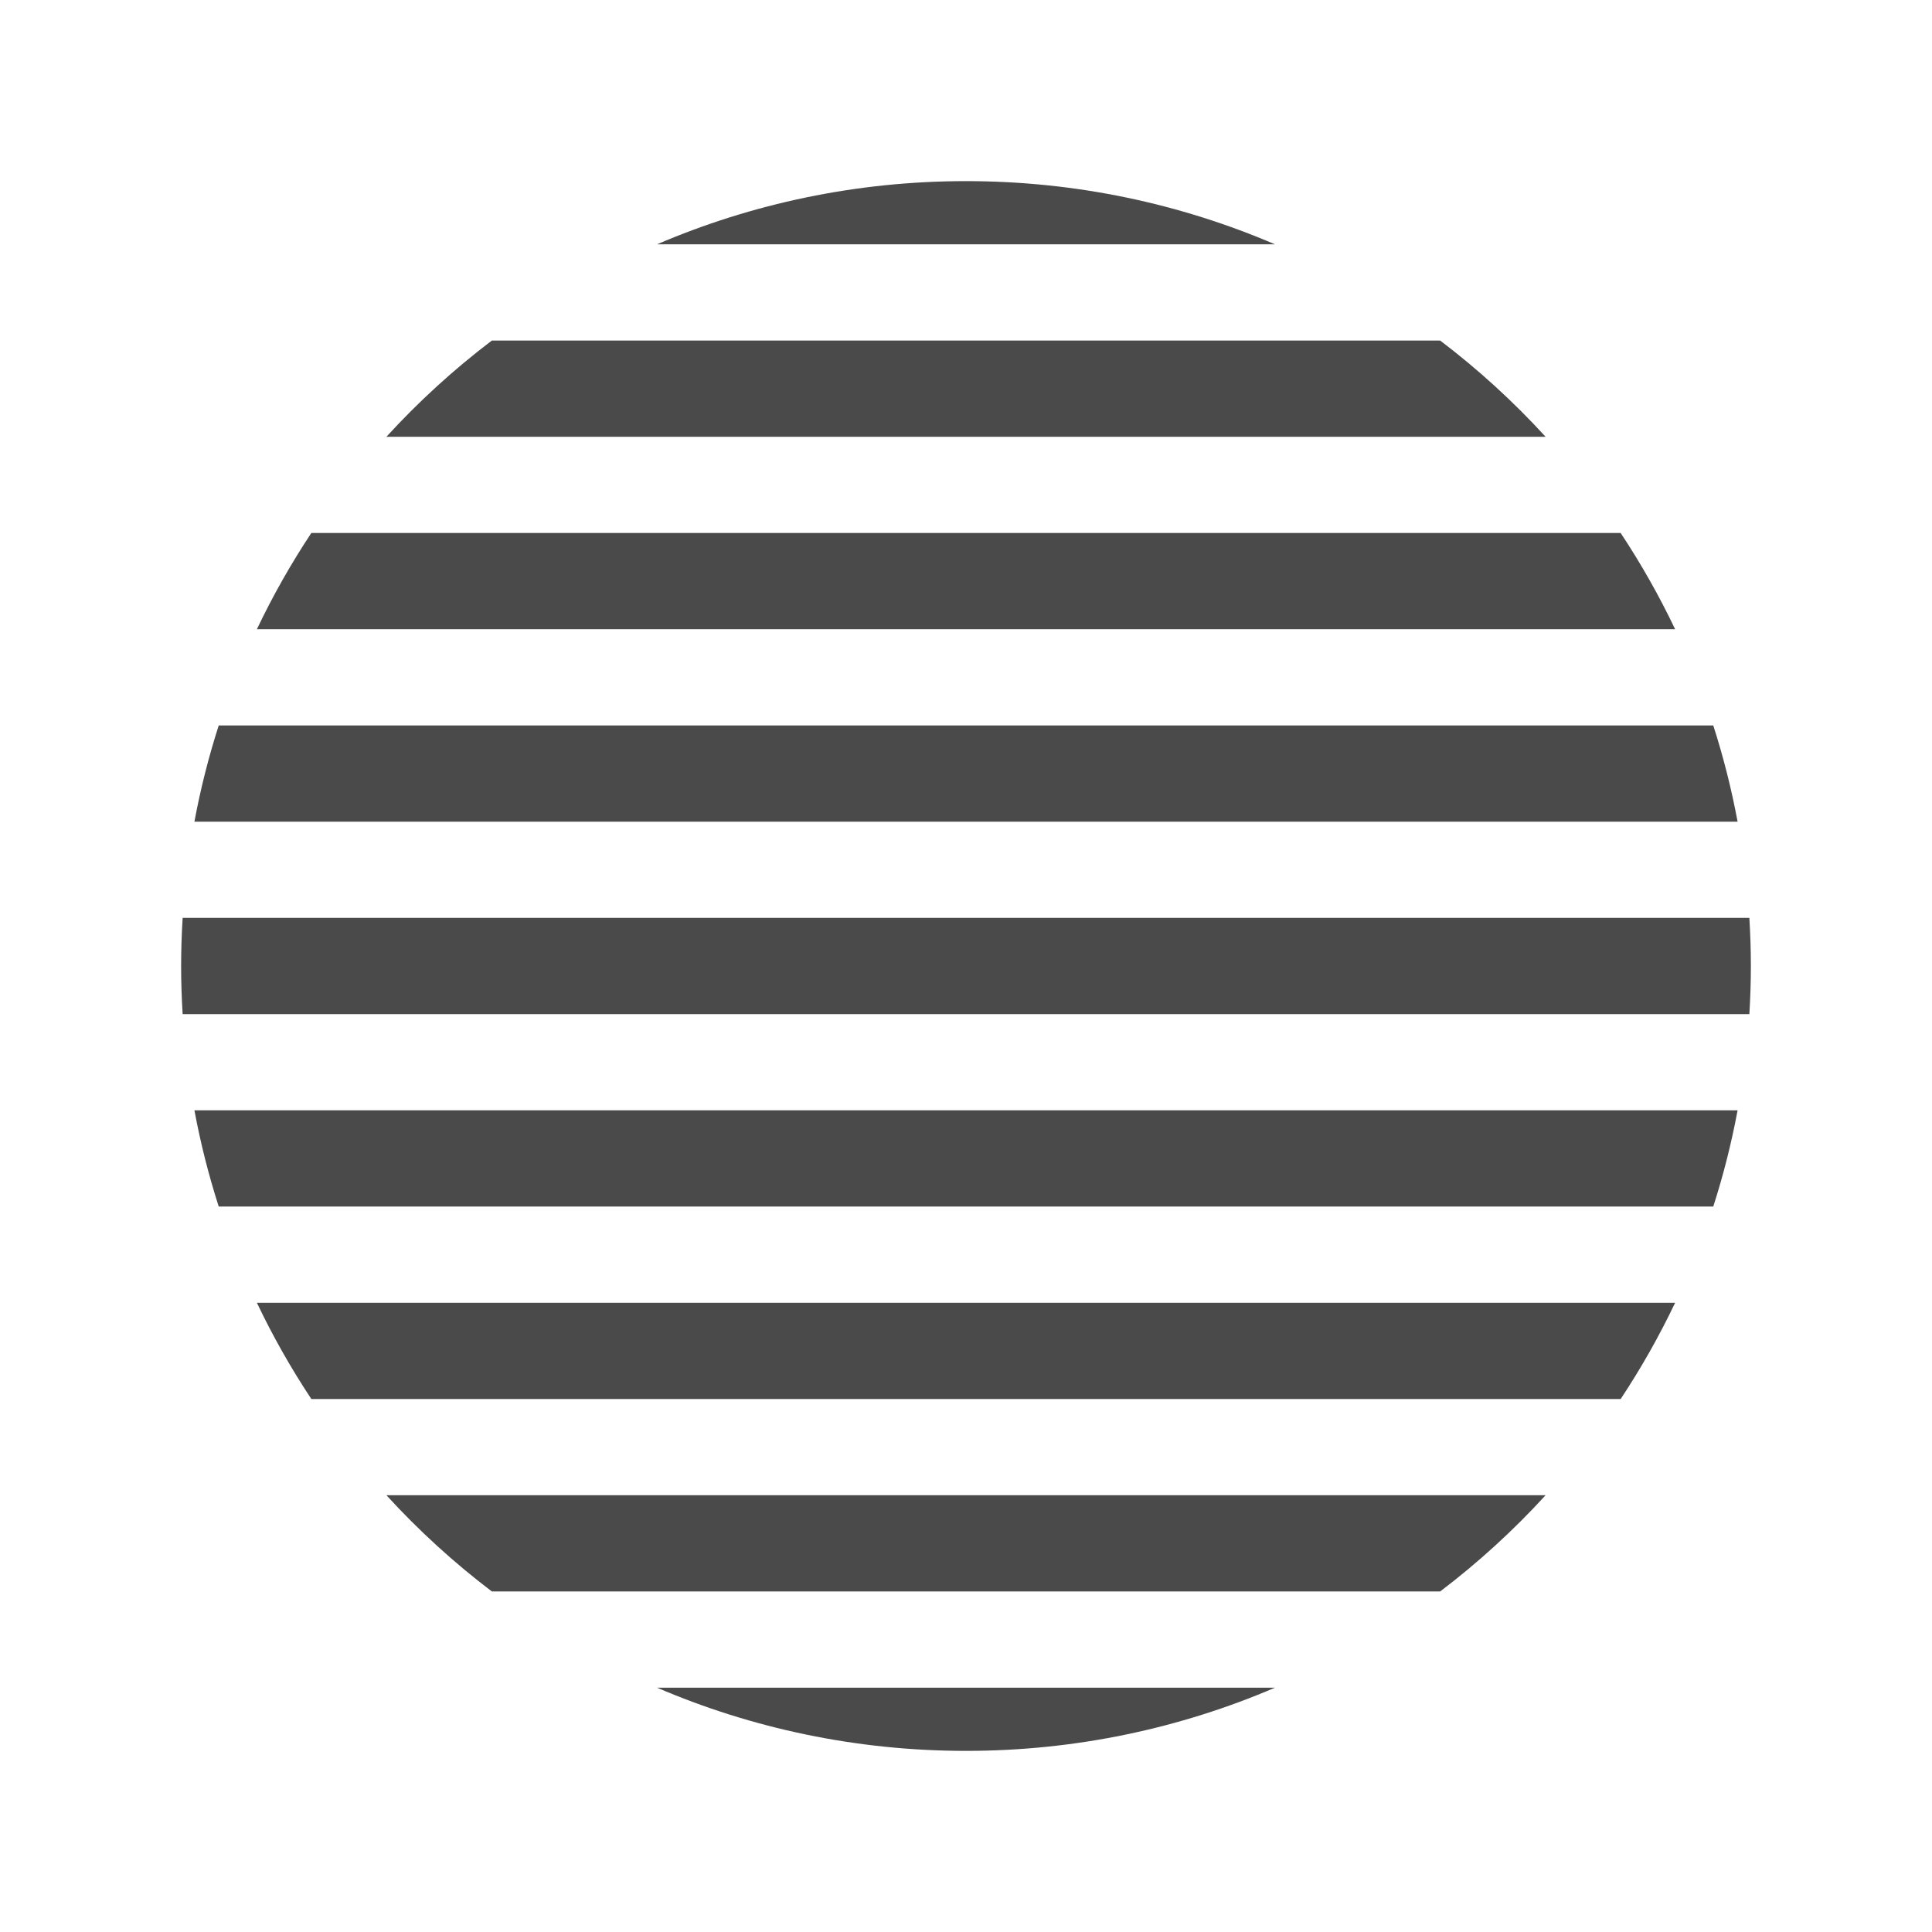
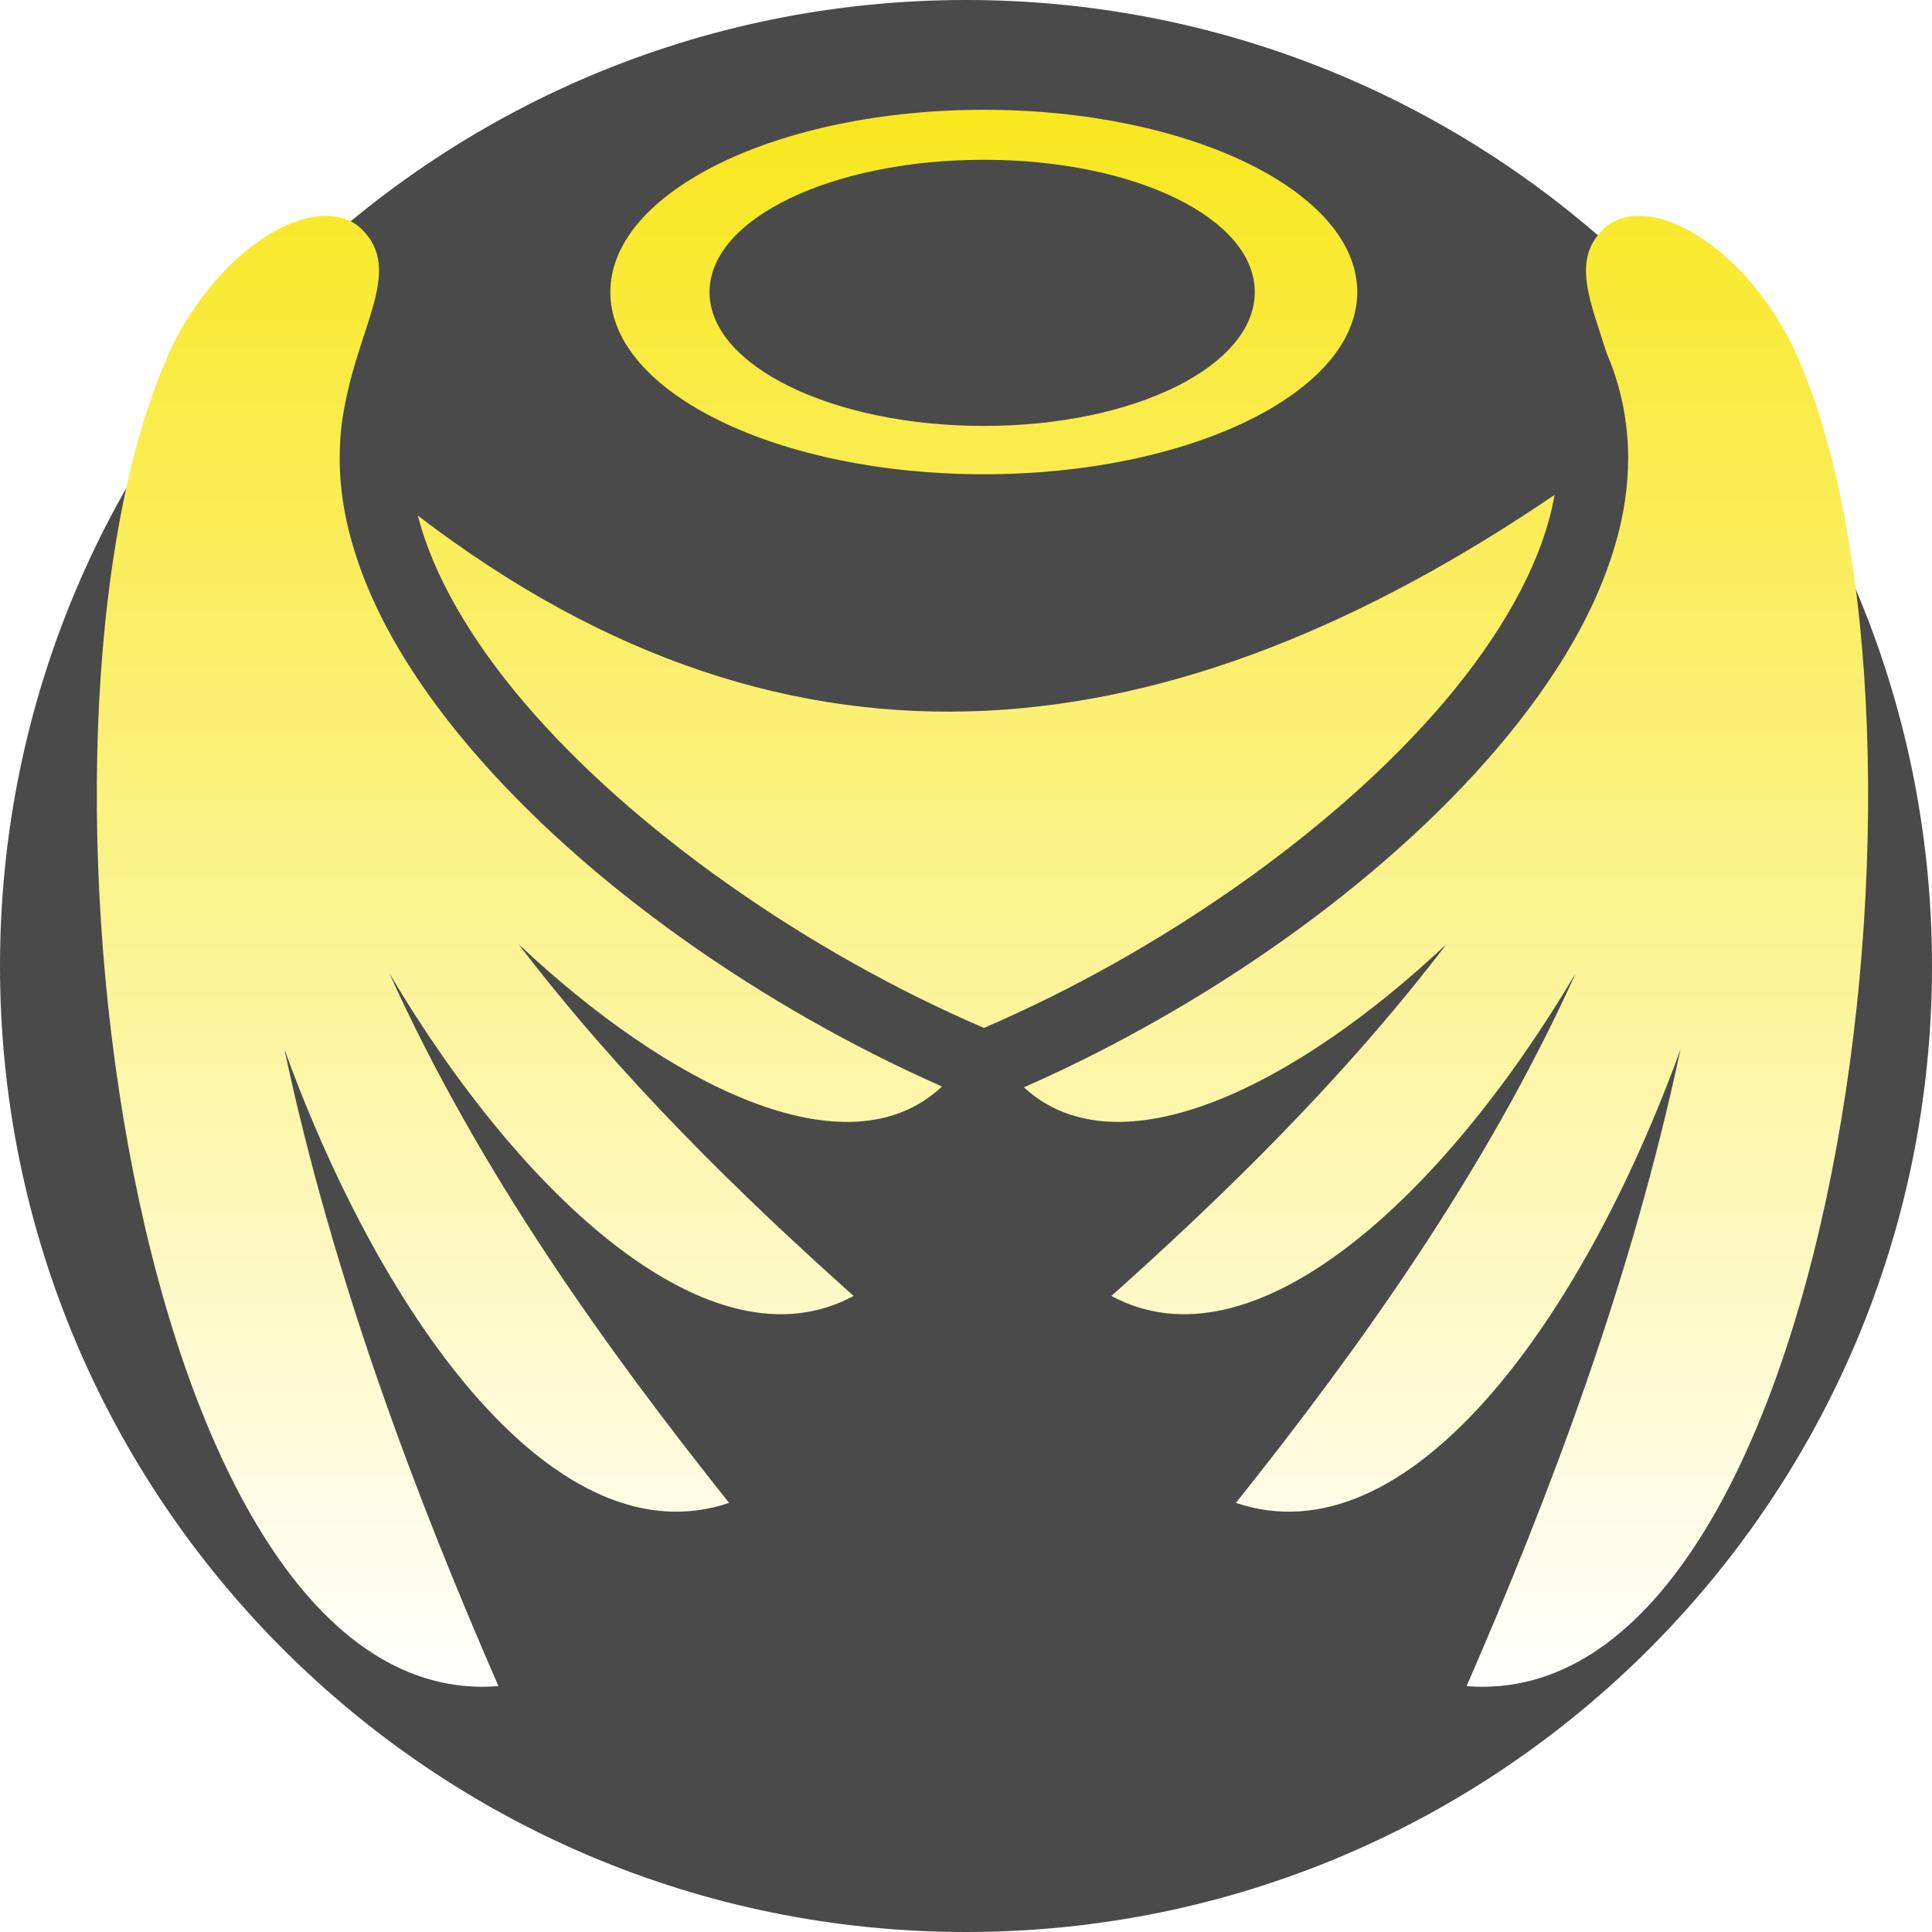
<svg xmlns="http://www.w3.org/2000/svg" viewBox="0 0 512 512" style="height: 32px; width: 32px;">
-   <path d="M0 0h512v512H0z" fill="#000000" opacity="0" />
+   <defs>
+     <linearGradient x1="0" x2="0" y1="0" y2="1" id="gradient-1">
+       <stop offset="0%" stop-color="#f8e71c" stop-opacity="1" />
+       <stop offset="100%" stop-color="#ffffff" stop-opacity="1" />
+     </linearGradient>
+   </defs>
+   <circle cx="256" cy="256" r="256" fill="#4a4a4a" />
  <g class="" transform="translate(0,0)" style="touch-action: none;">
-     <path fill="#4a4a4a" d="M256 48c-29.077 0-56.755 5.975-81.887 16.75h163.774C312.755 53.975 285.077 48 256 48zM130.34 90.25c-10.07 7.646-19.424 16.18-27.938 25.5h307.196c-8.514-9.32-17.87-17.854-27.938-25.5H130.34zm-47.834 51c-5.38 8.12-10.21 16.635-14.428 25.5h375.844c-4.218-8.865-9.048-17.38-14.43-25.5H82.506zm-24.54 51c-2.665 8.286-4.826 16.797-6.443 25.5H460.48c-1.62-8.703-3.782-17.214-6.447-25.5H57.967zm-9.566 51c-.255 4.22-.4 8.467-.4 12.75 0 4.283.145 8.53.4 12.75h415.2c.255-4.22.4-8.467.4-12.75 0-4.283-.146-8.53-.4-12.75H48.4zm3.123 51c1.618 8.703 3.78 17.214 6.444 25.5h396.066c2.665-8.286 4.826-16.797 6.444-25.5H51.523zm16.555 51c4.218 8.864 9.05 17.38 14.43 25.5h346.986c5.382-8.12 10.212-16.636 14.43-25.5H68.078zm34.324 51c8.514 9.32 17.87 17.854 27.94 25.5H381.66c10.068-7.646 19.424-16.18 27.938-25.5H102.402zm71.71 51C199.246 458.025 226.923 464 256 464c29.076 0 56.755-5.975 81.887-16.75H174.113z" />
+     <path fill="url(#gradient-1)" d="M260.72 29.094c-54.533 0-98.97 21.704-98.97 48.312 0 26.61 44.437 48.28 98.97 48.28 54.53 0 98.967-21.67 98.967-48.28S315.25 29.094 260.72 29.094zm0 13.25c40.07 0 71.81 15.508 71.81 35.062s-31.74 35.47-71.81 35.47c-40.073 0-72.69-15.916-72.69-35.47 0-19.552 32.617-35.064 72.69-35.062zM86.53 57.187c-13.242-.094-32.234 14.59-42.31 37.688-43.3 99.244-9.583 359.695 87.874 351.97-22.002-50.492-43.8-107.983-56.72-168.75 26.337 72.494 72.33 135.58 117.845 120.186-32.017-40.185-66.048-87.265-90.032-140.342 35.016 59.175 85.37 105.853 123.03 85.5-29.742-26.583-61.568-57.524-88.812-93.25 39.647 37.38 87.092 61.34 112.25 37.75-47.69-21.07-94.37-53.67-125.062-89.75-16.312-19.176-28.195-39.39-32.72-60-2.26-10.306-2.508-20.796-.468-30.938.02-.095.043-.186.063-.28.007-.044.022-.083.03-.126 4.05-21.265 15.043-35.413 4.5-45.97-2.484-2.487-5.76-3.66-9.47-3.687zm347.658 0c-3.71.027-6.954 1.2-9.438 3.688-8.176 8.186-3.416 18.564 1.03 32.72 6.153 14.187 7.144 29.566 3.845 44.593-4.524 20.61-16.44 40.824-32.75 60-30.798 36.206-77.67 68.907-125.53 89.968 25.22 23.208 72.482-.71 112-37.97-27.245 35.728-59.07 66.67-88.814 93.25 37.662 20.355 88.016-26.323 123.033-85.498-23.985 53.077-58.016 100.157-90.032 140.343 45.515 15.395 91.478-47.69 117.814-120.186-12.918 60.768-34.686 118.26-56.688 168.75 97.457 7.726 131.142-252.725 87.844-351.97-10.077-23.097-29.07-37.78-42.313-37.686zm-22.22 73.97c-100.397 68.228-200.733 82.462-301.25 5.468 4.02 15.655 13.89 32.733 28.126 49.47 28.922 34 75.48 66.378 121.906 86.31 46.426-19.932 92.984-52.31 121.906-86.31 14.98-17.613 25.138-35.594 28.72-51.907.223-1.02.416-2.027.593-3.032z" />
  </g>
</svg>
